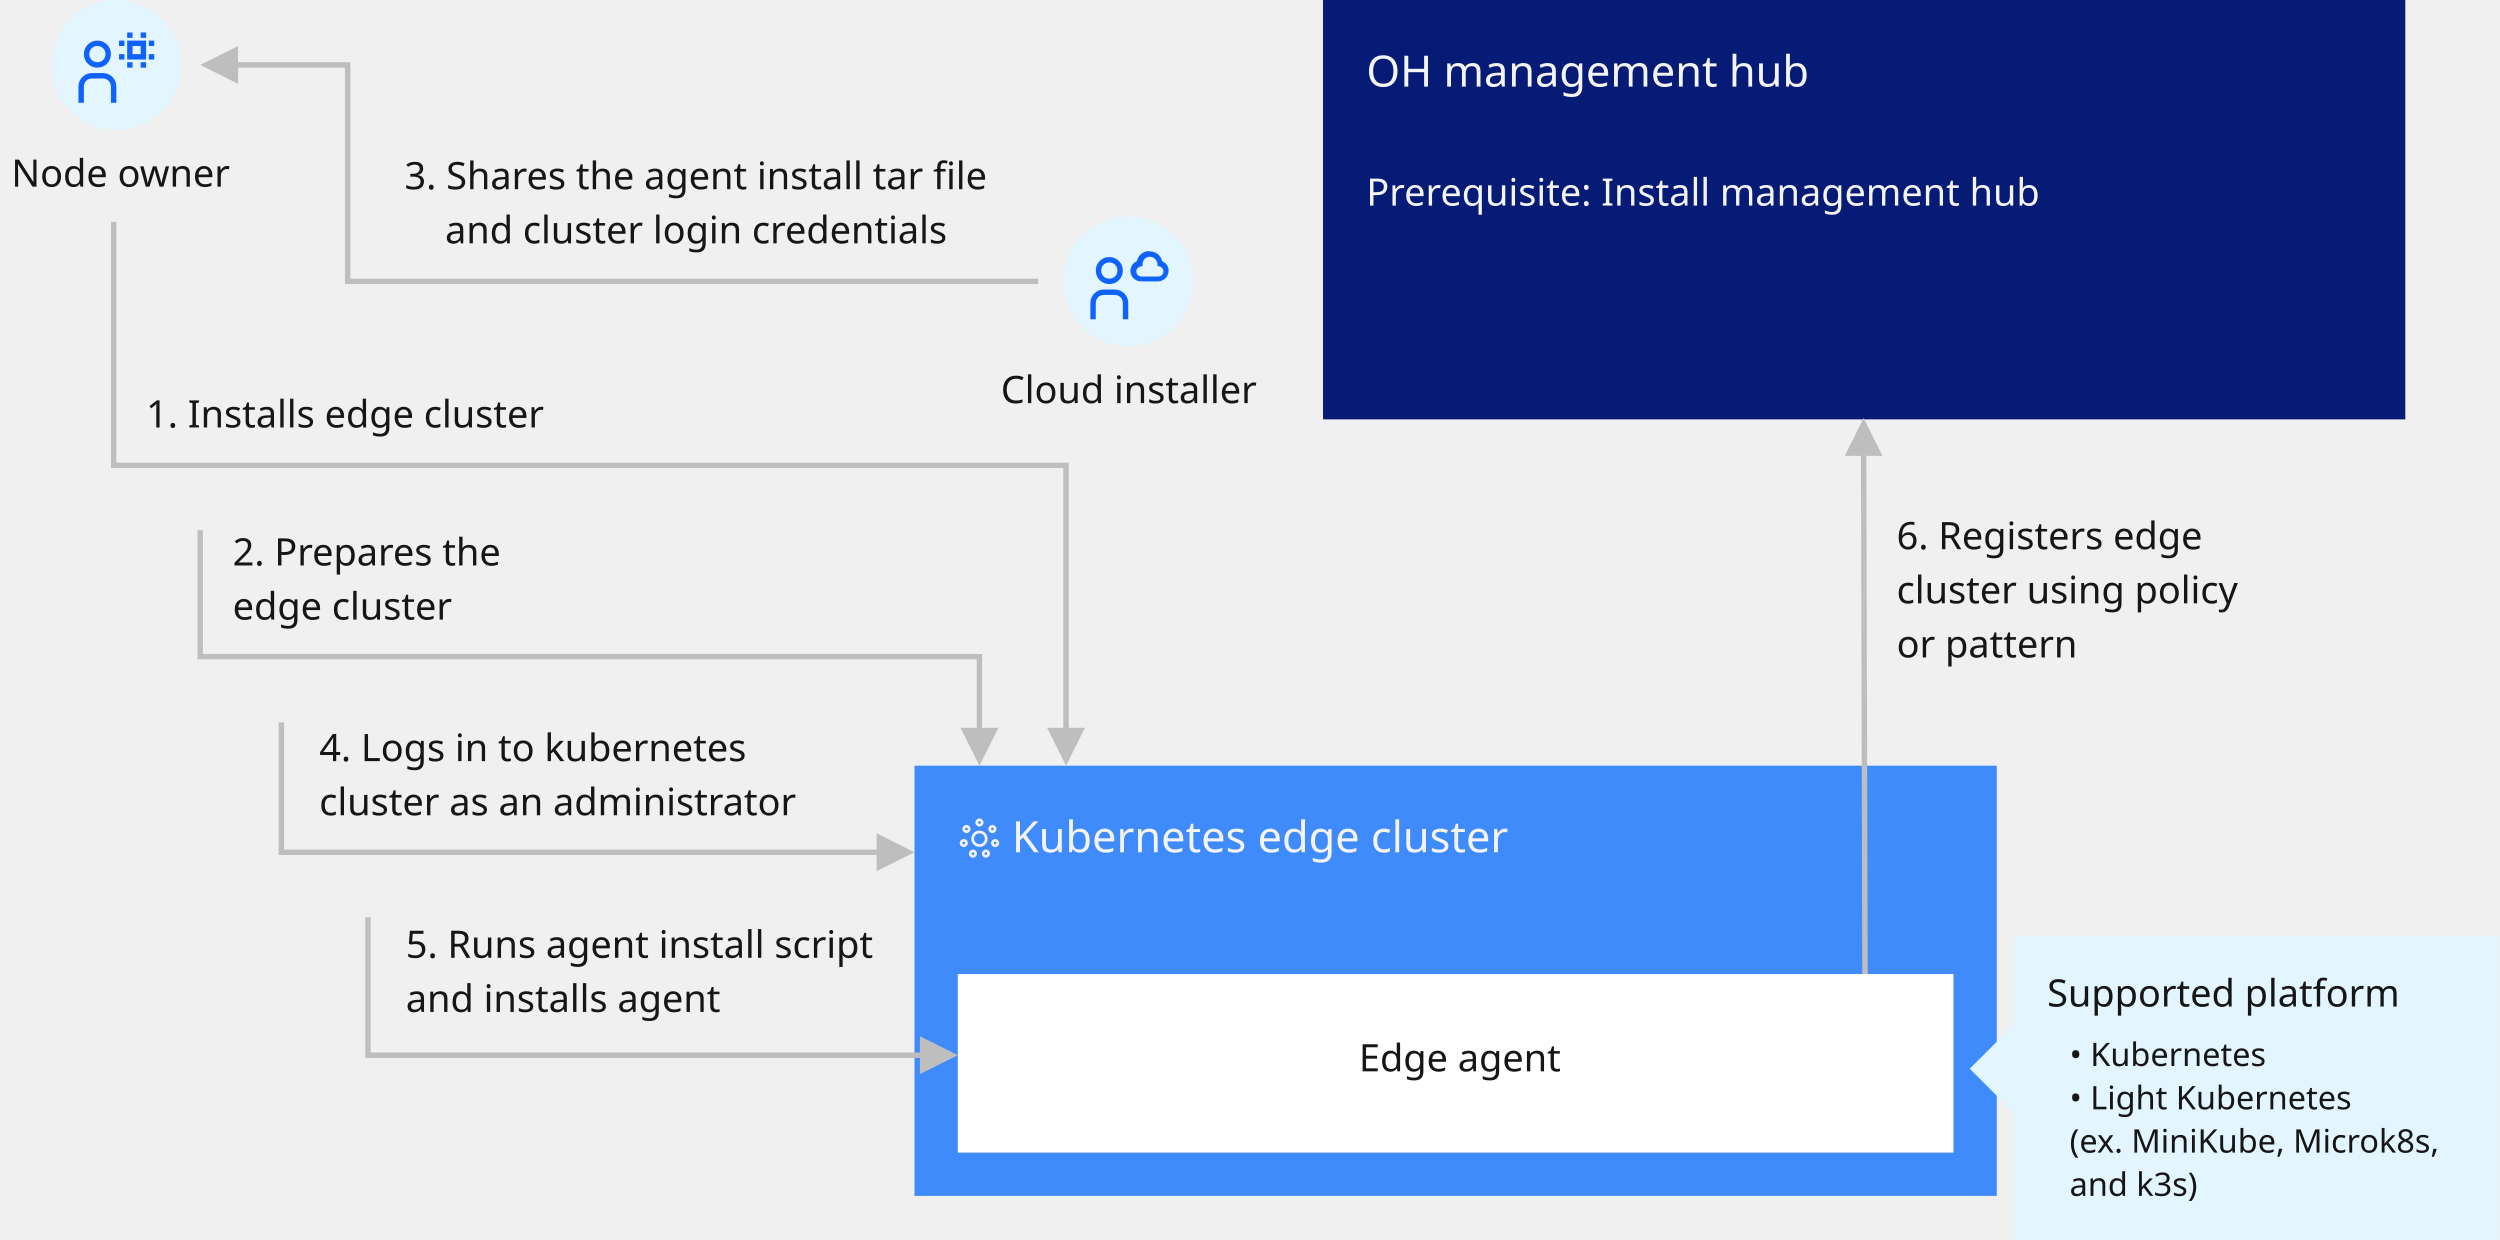
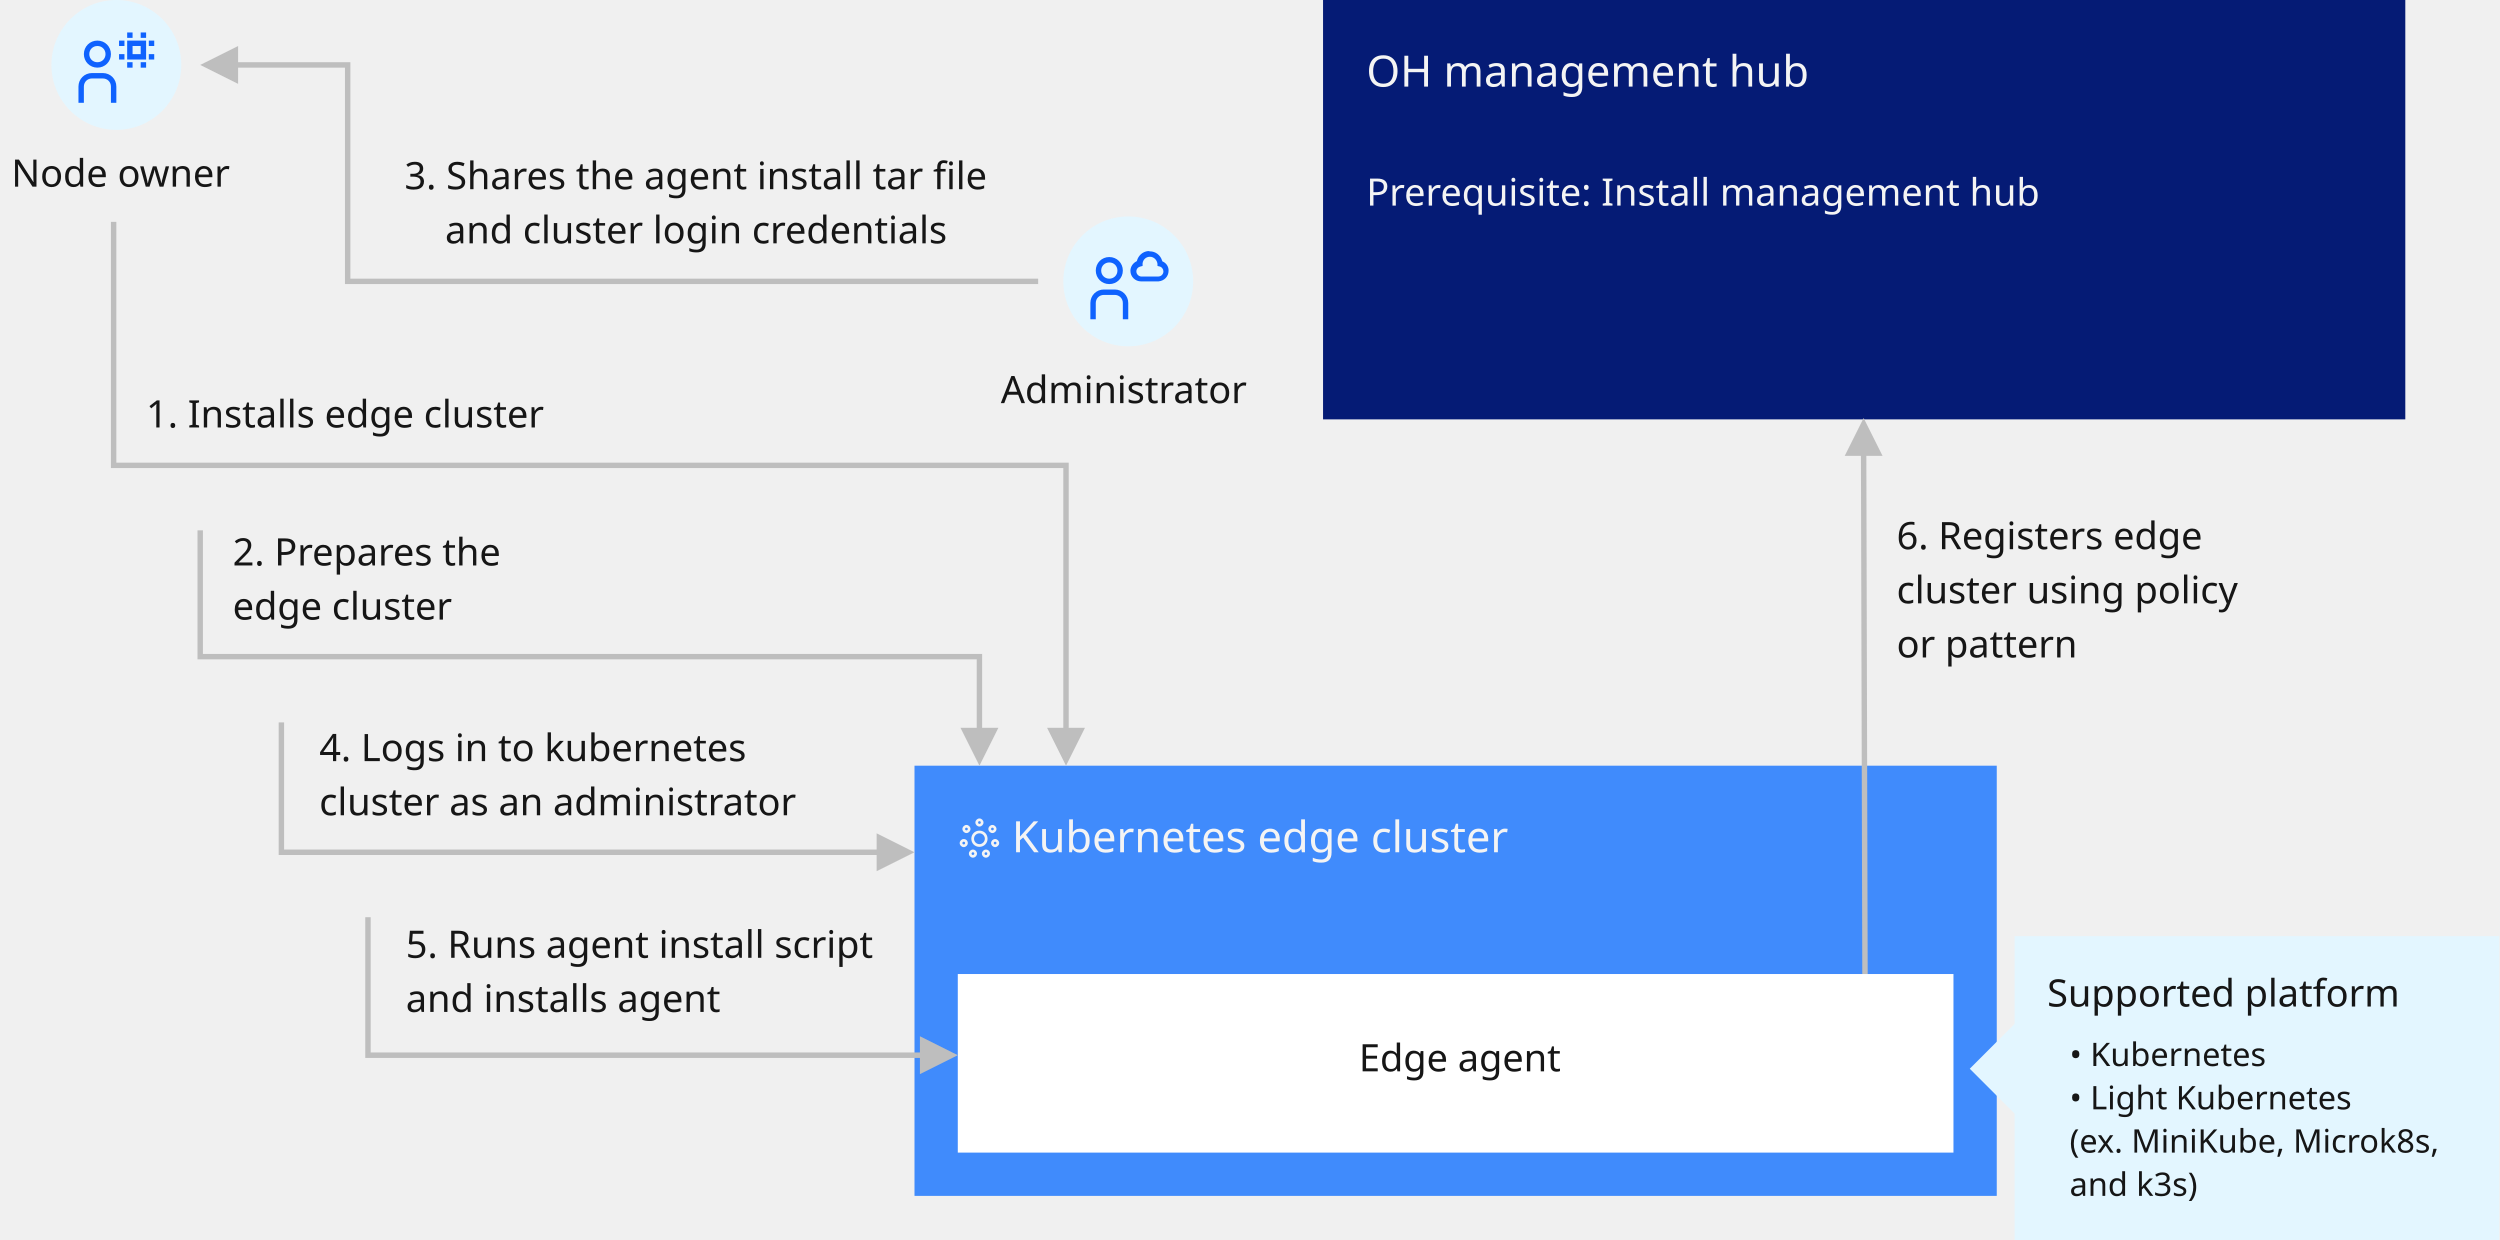
<svg xmlns="http://www.w3.org/2000/svg" version="1.1" id="Layer_1" x="0px" y="0px" viewBox="0 0 924 458.3" style="enable-background:new 0 0 924 458.3;" xml:space="preserve">
  <style type="text/css">
	.st0{fill-rule:evenodd;clip-rule:evenodd;fill:#051B75;}
	.st1{fill-rule:evenodd;clip-rule:evenodd;fill:#408BFC;}
	.st2{fill-rule:evenodd;clip-rule:evenodd;fill:#FFFFFF;}
	.st3{fill-rule:evenodd;clip-rule:evenodd;fill:#F4F4F4;}
	.st4{fill-rule:evenodd;clip-rule:evenodd;fill:#E3F6FF;}
	.st5{fill-rule:evenodd;clip-rule:evenodd;fill:#0F62FE;}
	.st6{fill:#BEBEBE;}
	.st7{fill-rule:evenodd;clip-rule:evenodd;fill:none;}
	.st8{fill:#F4F4F4;}
	.st9{font-family:'IBMPlexSans-Medium';}
	.st10{font-size:16px;}
	.st11{fill:#161616;}
	.st12{font-family:'IBMPlexSans';}
	.st13{font-size:14px;}
	.st14{font-size:12px;}
</style>
  <rect id="Rectangle-Copy-25" x="489" class="st0" width="400" height="155" />
  <rect id="Rectangle-Copy-14" x="338" y="283" class="st1" width="400" height="159" />
  <rect id="Rectangle-Copy-16" x="354" y="360" class="st2" width="368" height="66" />
  <path id="Shape" class="st3" d="M362,305.5c0.8,0,1.5-0.7,1.5-1.5s-0.7-1.5-1.5-1.5s-1.5,0.7-1.5,1.5S361.2,305.5,362,305.5z   M362,303.5c0.3,0,0.5,0.2,0.5,0.5s-0.2,0.5-0.5,0.5c-0.3,0-0.5-0.2-0.5-0.5S361.7,303.5,362,303.5z M366.8,307.9  c0.8,0,1.5-0.7,1.5-1.5s-0.7-1.5-1.5-1.5s-1.5,0.7-1.5,1.5S366,307.9,366.8,307.9z M366.8,305.9c0.3,0,0.5,0.2,0.5,0.5  c0,0.3-0.2,0.5-0.5,0.5s-0.5-0.2-0.5-0.5C366.3,306.1,366.5,305.9,366.8,305.9L366.8,305.9z M356.2,310.1c-0.8,0-1.5,0.7-1.5,1.5  s0.7,1.5,1.5,1.5c0.8,0,1.5-0.7,1.5-1.5S357.1,310.1,356.2,310.1z M356.2,312.1c-0.3,0-0.5-0.2-0.5-0.5c0-0.3,0.2-0.5,0.5-0.5  c0.3,0,0.5,0.2,0.5,0.5C356.7,311.9,356.5,312.1,356.2,312.1z M357.2,307.9c0.8,0,1.5-0.7,1.5-1.5s-0.7-1.5-1.5-1.5  c-0.8,0-1.5,0.7-1.5,1.5C355.7,307.2,356.4,307.9,357.2,307.9L357.2,307.9z M357.2,305.9c0.3,0,0.5,0.2,0.5,0.5  c0,0.3-0.2,0.5-0.5,0.5c-0.3,0-0.5-0.2-0.5-0.5C356.7,306.1,356.9,305.9,357.2,305.9L357.2,305.9z M367.8,310.1  c-0.8,0-1.5,0.7-1.5,1.5s0.7,1.5,1.5,1.5s1.5-0.7,1.5-1.5S368.6,310.1,367.8,310.1z M367.8,312.1c-0.3,0-0.5-0.2-0.5-0.5  c0-0.3,0.2-0.5,0.5-0.5s0.5,0.2,0.5,0.5C368.3,311.9,368,312.1,367.8,312.1z M364.4,314c-0.8,0-1.5,0.7-1.5,1.5s0.7,1.5,1.5,1.5  s1.5-0.7,1.5-1.5S365.3,314,364.4,314L364.4,314z M364.4,316c-0.3,0-0.5-0.2-0.5-0.5s0.2-0.5,0.5-0.5c0.3,0,0.5,0.2,0.5,0.5  c0,0.1-0.1,0.3-0.1,0.4C364.7,315.9,364.6,316,364.4,316z M359.6,314c-0.8,0-1.5,0.7-1.5,1.5s0.7,1.5,1.5,1.5s1.5-0.7,1.5-1.5  S360.4,314,359.6,314L359.6,314z M359.6,316c-0.3,0-0.5-0.2-0.5-0.5s0.2-0.5,0.5-0.5c0.3,0,0.5,0.2,0.5,0.5  C360.1,315.8,359.8,316,359.6,316z M365,310c0-1.7-1.3-3-3-3c-1.7,0-3,1.3-3,3s1.3,3,3,3C363.7,313,365,311.7,365,310z M362,312  c-1.1,0-2-0.9-2-2c0-1.1,0.9-2,2-2c1.1,0,2,0.9,2,2c0,0.5-0.2,1-0.6,1.4C363,311.8,362.5,312,362,312z" />
  <circle id="Oval-Copy-3" class="st4" cx="43" cy="24" r="24" />
  <path id="Shape_1_" class="st5" d="M38,27c2.8,0,5,2.2,5,5v6h-2v-6c0-1.7-1.3-3-3-3h-4c-1.7,0-3,1.3-3,3v6h-2v-6c0-2.8,2.2-5,5-5H38  z M36,15c2.8,0,5,2.2,5,5s-2.2,5-5,5s-5-2.2-5-5S33.2,15,36,15z M49,23v2h-2v-2H49z M54,23v2h-2v-2H54z M36,17c-1.7,0-3,1.3-3,3  c0,1.7,1.3,3,3,3s3-1.3,3-3S37.7,17,36,17z M57,20v2h-2v-2H57z M46,20v2h-2v-2H46z M54,15v7h-7v-7H54z M52,17h-3v3h3V17z M57,15v2  h-2v-2H57z M46,15v2h-2v-2H46z M49,12v2h-2v-2H49z M54,12v2h-2v-2H54z" />
  <path id="Line-10" class="st6" d="M688.8,154.5l7,14l-6,0l0.5,191.5l-2,0l-0.5-191.5l-6,0L688.8,154.5z" />
  <path id="Path-6" class="st6" d="M43,82v89h352v98h6l-7,14l-7-14h6v-96H41V82H43z" />
  <path id="Path-6-Copy" class="st6" d="M75,196v45.7l288,0V269h6l-7,14l-7-14h6v-25.3l-288,0V196H75z" />
  <path id="Path-6-Copy-12" class="st6" d="M137,339v50h203v-6l14,7l-14,7v-6H135v-52H137z" />
  <path id="Path-6-Copy-11" class="st6" d="M105,267v47h219v-6l14,7l-14,7v-6H103v-49H105z" />
  <polygon id="Rectangle-Copy-27" class="st4" points="744.6,346 923.7,346 923.7,458.3 744.6,458.3 " />
  <rect id="Rectangle-Copy-42" x="733" y="383" transform="matrix(0.7071 -0.7071 0.7071 0.7071 -61.1019 642.4869)" class="st4" width="24" height="24" />
  <circle id="Oval-Copy-3_1_" class="st4" cx="417" cy="104" r="24" />
  <path id="Shape_2_" class="st5" d="M412,107c2.8,0,5,2.2,5,5v6h-2v-6c0-1.7-1.3-3-3-3h-4c-1.7,0-3,1.3-3,3v6h-2v-6c0-2.8,2.2-5,5-5  H412z M410,95c2.8,0,5,2.2,5,5s-2.2,5-5,5s-5-2.2-5-5S407.2,95,410,95z M425,92.9c2.1,0,3.9,1.4,4.5,3.4l0.1,0.2l0,0.1l0,0  c1.3,0.5,2.2,1.7,2.3,3.1l0,0.2l0,0.2c0,2.1-1.6,3.7-3.7,3.9l-0.2,0h-6.3c-2.1,0-3.9-1.7-3.9-3.9c0-1.5,0.9-2.8,2.2-3.5l0.2-0.1  l0-0.1c0.5-1.9,2.1-3.4,4.1-3.6l0.2,0L425,92.9z M410,97c-1.7,0-3,1.3-3,3c0,1.7,1.3,3,3,3s3-1.3,3-3S411.7,97,410,97z M425,94.9  c-1.4,0-2.5,1-2.7,2.4l0,0.2l0,0.8l-0.8,0.2c-0.9,0.2-1.5,0.9-1.5,1.8c0,1,0.8,1.8,1.7,1.9l0.1,0h6.3c1,0,1.9-0.8,1.9-1.9  c0-0.8-0.6-1.6-1.3-1.8l-0.1,0l-0.8-0.2l0-0.8C427.6,96,426.4,94.9,425,94.9z" />
  <path id="Line-13" class="st6" d="M88,31l-14-7l14-7v6l41.5,0v80l254.2,0v2H127.5V25H88V31z" />
  <rect x="505" y="20.2" class="st7" width="236.1" height="15.6" />
  <text transform="matrix(1 0 0 1 505.0149 32.0152)" class="st8 st9 st10">OH management hub</text>
  <rect x="374" y="303.2" class="st7" width="236.1" height="15.6" />
  <text transform="matrix(1 0 0 1 373.9993 314.9901)" class="st8 st9 st10">Kubernetes edge cluster</text>
  <rect x="701" y="192.6" class="st7" width="133.1" height="76.7" />
  <text transform="matrix(1 0 0 1 701 202.9873)">
    <tspan x="0" y="0" class="st11 st12 st13">6. Registers edge </tspan>
    <tspan x="0" y="20" class="st11 st12 st13">cluster using policy </tspan>
    <tspan x="0" y="40" class="st11 st12 st13">or pattern</tspan>
  </text>
  <rect x="354" y="385.6" class="st7" width="368" height="14.8" />
  <text transform="matrix(1 0 0 1 502.2653 395.9648)" class="st11 st12 st13">Edge agent</text>
  <rect x="756.6" y="361.7" class="st7" width="146.1" height="14.8" />
  <text transform="matrix(1 0 0 1 756.6271 372.0226)" class="st11 st12 st13">Supported platform</text>
  <rect x="54" y="147.6" class="st7" width="216.9" height="15.5" />
  <text transform="matrix(1 0 0 1 54 157.992)" class="st11 st12 st13">1. Installs edge cluster</text>
  <rect x="86" y="198.6" class="st7" width="120.9" height="43" />
  <text transform="matrix(1 0 0 1 86 209.0014)">
    <tspan x="0" y="0" class="st11 st12 st13">2. Prepares the </tspan>
    <tspan x="0" y="20" class="st11 st12 st13">edge cluster</tspan>
  </text>
  <rect x="118" y="271" class="st7" width="185.2" height="43" />
  <text transform="matrix(1 0 0 1 118 281.3182)">
    <tspan x="0" y="0" class="st11 st12 st13">4. Logs in to kubernetes </tspan>
    <tspan x="0" y="20" class="st11 st12 st13">cluster as an administrator</tspan>
  </text>
  <rect x="150" y="343.7" class="st7" width="185.2" height="43" />
  <text transform="matrix(1 0 0 1 150 354.0115)">
    <tspan x="0" y="0" class="st11 st12 st13">5. Runs agent install script </tspan>
    <tspan x="0" y="20" class="st11 st12 st13">and installs agent</tspan>
  </text>
  <rect x="350.4" y="138.6" class="st7" width="132" height="16.3" />
-   <text transform="matrix(1 0 0 1 369.8981 148.9975)" class="st11 st12 st13">Cloud installer</text>
+   <text transform="matrix(1 0 0 1 369.8981 148.9975)" class="st11 st12 st13">Administrator</text>
  <rect x="2.9" y="58.6" class="st7" width="80.2" height="16.3" />
  <text transform="matrix(1 0 0 1 4.1999 68.997)" class="st11 st12 st13">Node owner</text>
  <rect x="505" y="65.6" class="st7" width="261.7" height="16.3" />
  <text transform="matrix(1 0 0 1 505.0031 76.0019)" class="st8 st12 st13">Prerequisite: Install management hub</text>
  <rect x="142.4" y="59.6" class="st7" width="225.9" height="35.8" />
  <text transform="matrix(1 0 0 1 149.5036 69.9357)">
    <tspan x="0" y="0" class="st11 st12 st13">3. Shares the agent install tar file </tspan>
    <tspan x="15" y="20" class="st11 st12 st13">and cluster login credentials</tspan>
  </text>
  <rect x="764.9" y="385.1" class="st7" width="149.2" height="61.5" />
  <text transform="matrix(1 0 0 1 764.9237 393.9989)">
    <tspan x="0" y="0" class="st11 st12 st14">• Kubernetes</tspan>
    <tspan x="0" y="16" class="st11 st12 st14">• Light Kubernetes</tspan>
    <tspan x="0" y="32" class="st11 st12 st14">(ex. MiniKube, Microk8s, </tspan>
    <tspan x="0" y="48" class="st11 st12 st14">and k3s)</tspan>
  </text>
</svg>
